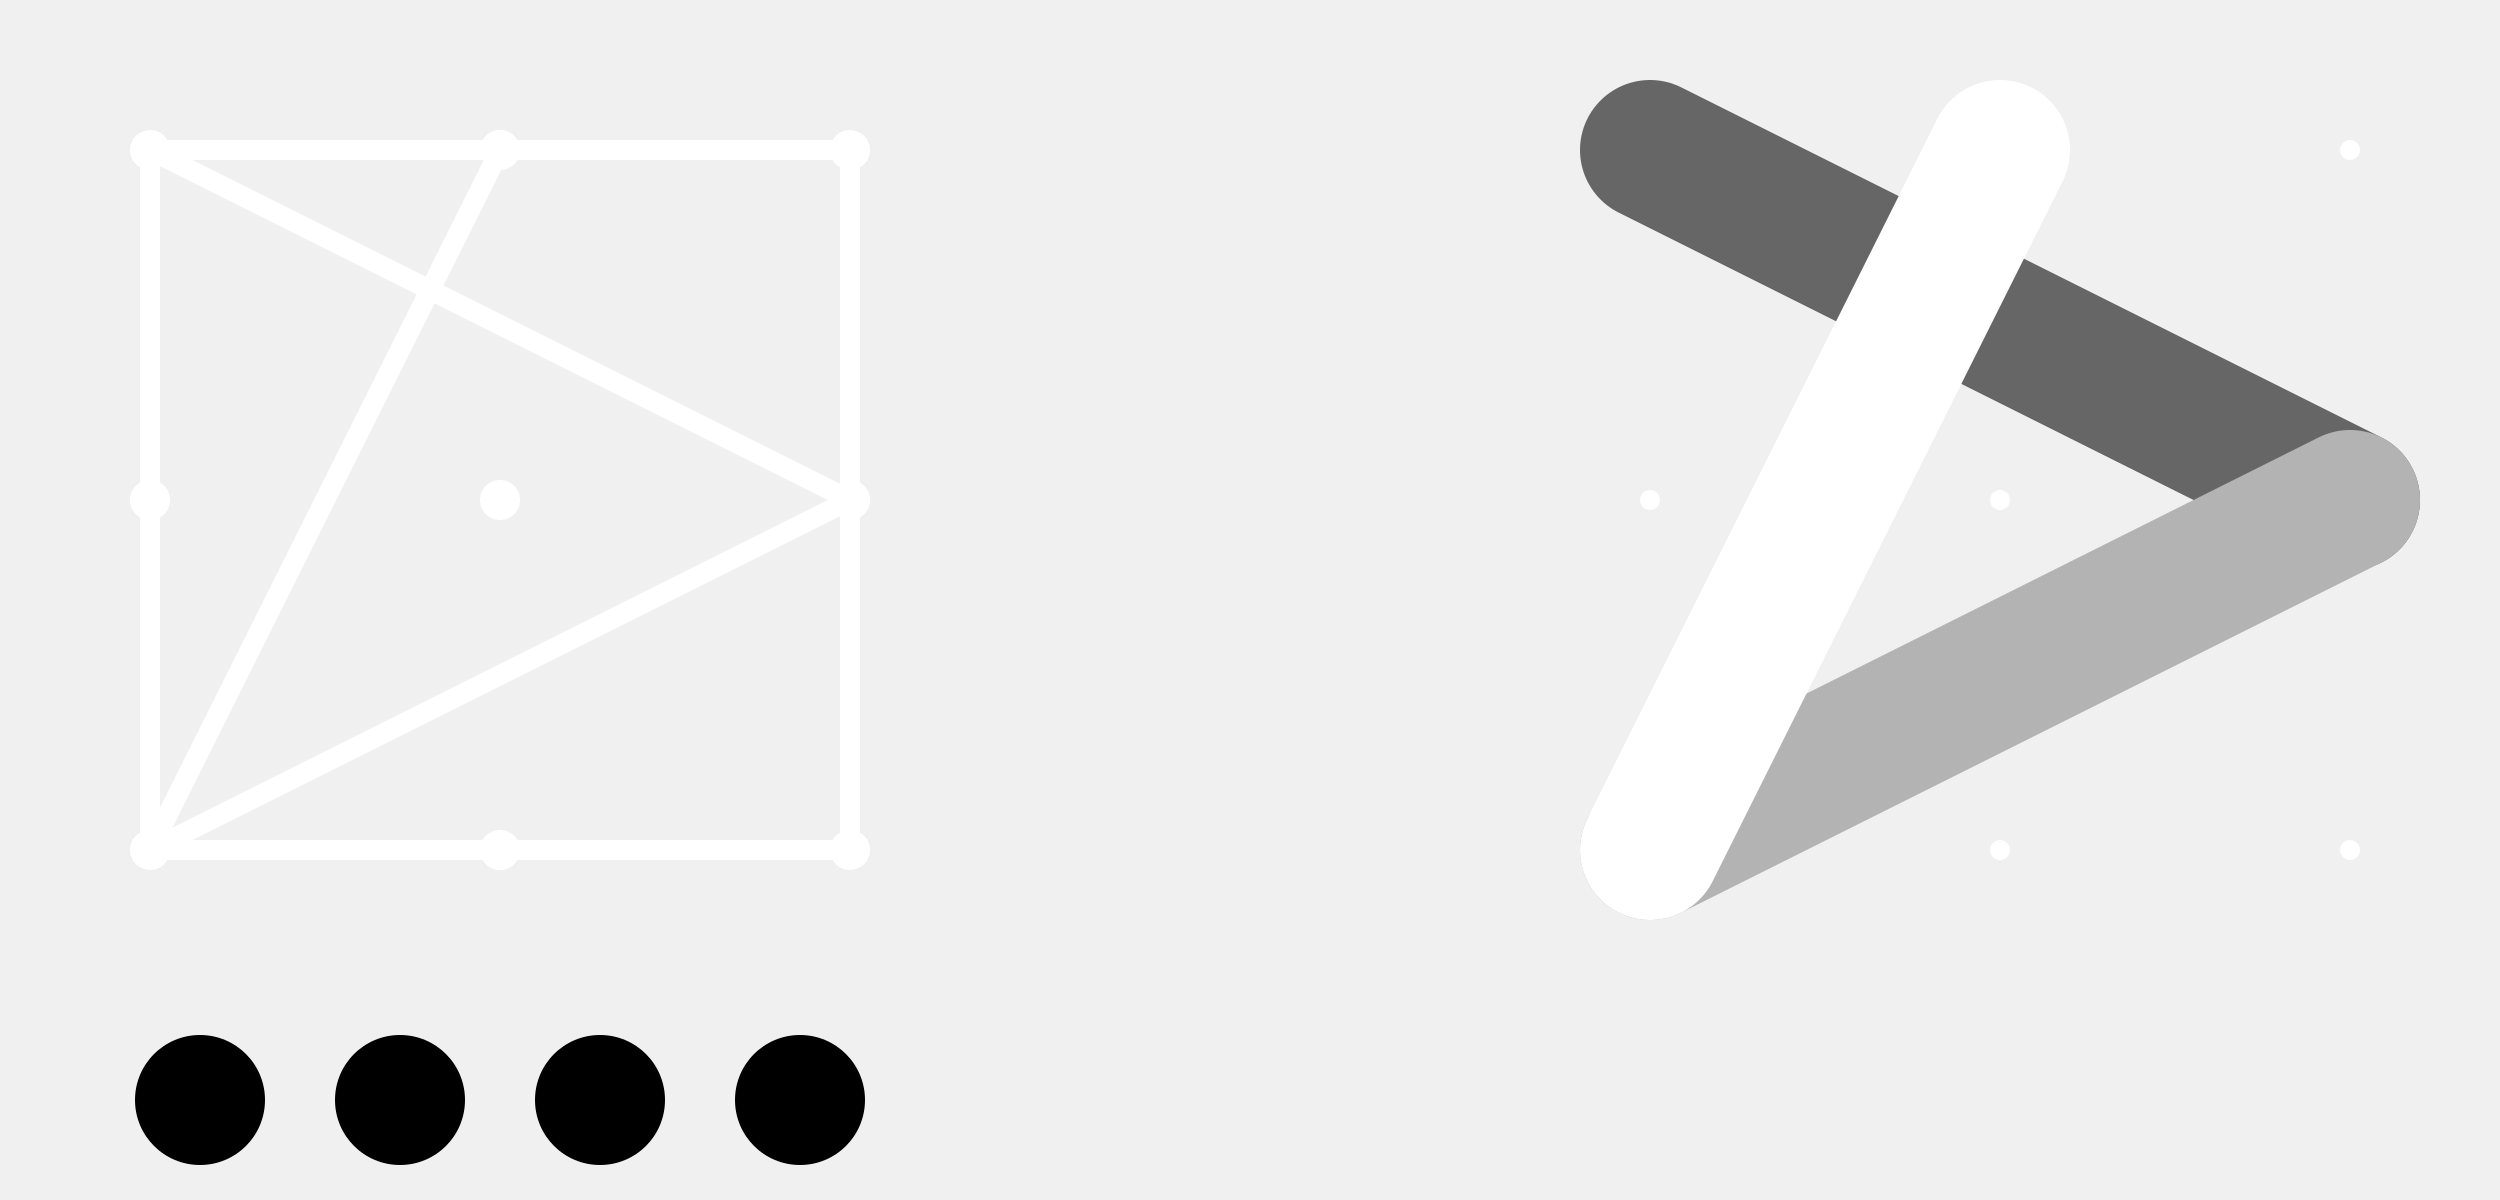
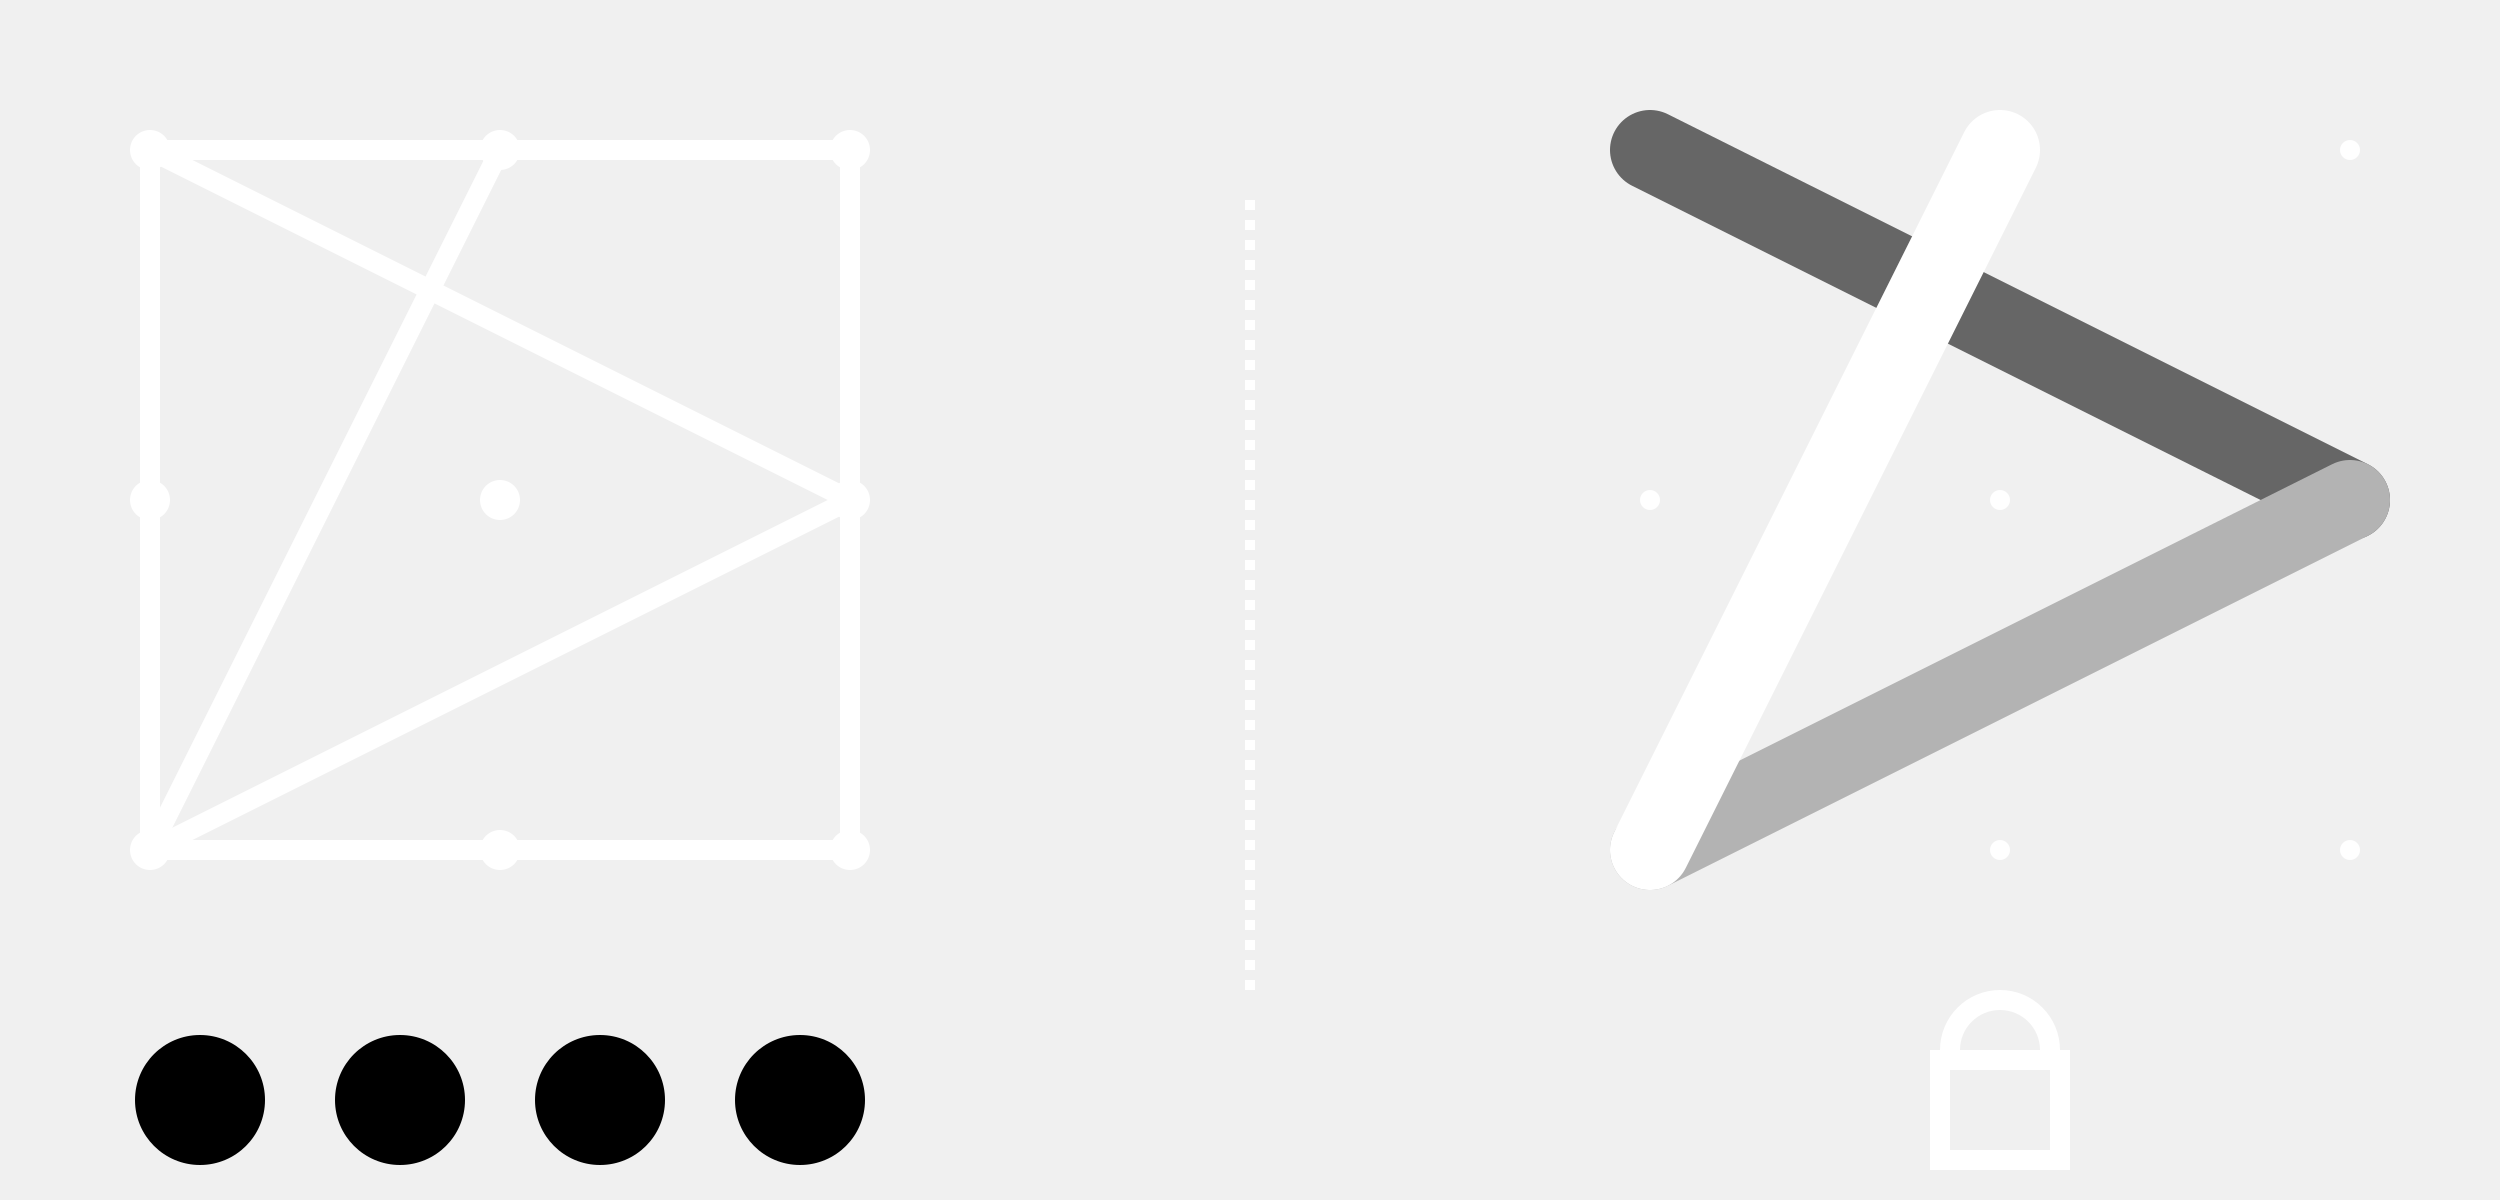
<svg xmlns="http://www.w3.org/2000/svg" version="1.1" viewBox="0 0 250 120" width="250" height="120" enable-background="new 0 0 250 120" xml:space="preserve">
  <g fill="#fff">
    <circle cx="15" cy="15" rel="0" r="2" />
    <circle cx="50" cy="15" rel="1" r="2" />
    <circle cx="85" cy="15" rel="2" r="2" />
    <circle cx="15" cy="50" rel="3" r="2" />
    <circle cx="50" cy="50" rel="4" r="2" />
    <circle cx="85" cy="50" rel="5" r="2" />
    <circle cx="15" cy="85" rel="6" r="2" />
    <circle cx="50" cy="85" rel="7" r="2" />
    <circle cx="85" cy="85" rel="8" r="2" />
  </g>
  <g fill="#fff">
-     <circle cx="15" cy="15" class="bigdot-1" r="9" />
-     <circle cx="50" cy="15" class="bigdot-2" r="9" />
-     <circle cx="85" cy="15" class="bigdot-3" r="9" />
-     <circle cx="15" cy="50" class="bigdot-4" r="9" />
-     <circle cx="50" cy="50" class="bigdot-5" r="9" />
-     <circle cx="85" cy="50" class="bigdot-6" r="9" />
-     <circle cx="15" cy="85" class="bigdot-7" r="9" />
-     <circle cx="50" cy="85" class="bigdot-8" r="9" />
-     <circle cx="85" cy="85" class="bigdot-9" r="9" />
+     <circle cx="15" cy="15" class="bigdot bigdot-1" r="9" />
+     <circle cx="50" cy="15" class="bigdot bigdot-2" r="9" />
+     <circle cx="85" cy="15" class="bigdot bigdot-3" r="9" />
+     <circle cx="15" cy="50" class="bigdot bigdot-4" r="9" />
+     <circle cx="50" cy="50" class="bigdot bigdot-5" r="9" />
+     <circle cx="85" cy="50" class="bigdot bigdot-6" r="9" />
+     <circle cx="15" cy="85" class="bigdot bigdot-7" r="9" />
+     <circle cx="50" cy="85" class="bigdot bigdot-8" r="9" />
+     <circle cx="85" cy="85" class="bigdot bigdot-9" r="9" />
  </g>
  <g stroke-width="2" stroke-linecap="round" stroke="#ffffff" class="attempt-1">
    <line class="attempt-1-1 line-1" x1="15" y1="15" x2="50" y2="15" />
    <line class="attempt-1-2 line-1" x1="50" y1="15" x2="85" y2="15" />
    <line class="attempt-1-3 line-1" x1="85" y1="15" x2="85" y2="50" />
  </g>
  <g stroke-width="2" stroke-linecap="round" stroke="#ffffff" class="attempt-2">
    <line class="attempt-2-1 line-1" x1="15" y1="15" x2="15" y2="50" />
    <line class="attempt-2-2 line-1" x1="15" y1="50" x2="15" y2="85" />
    <line class="attempt-2-3 line-1" x1="15" y1="85" x2="50" y2="85" />
  </g>
  <g stroke-width="2" stroke-linecap="round" stroke="#ffffff" class="attempt-3">
    <line class="attempt-3-1 line-1" x1="15" y1="85" x2="50" y2="85" />
    <line class="attempt-3-2 line-1" x1="50" y1="85" x2="85" y2="85" />
    <line class="attempt-3-3 line-1" x1="85" y1="85" x2="85" y2="50" />
  </g>
  <g stroke-width="2" stroke-linecap="round" stroke="#ffffff" class="attempt-4">
    <line class="attempt-4-1 line-4" x1="15" y1="15" x2="85" y2="50" />
    <line class="attempt-4-2 line-4" x1="85" y1="50" x2="15" y2="85" />
    <line class="attempt-4-3 line-4" x1="15" y1="85" x2="50" y2="15" />
  </g>
  <g stroke-width="2">
-     <circle class="result-pos-1" cx="15" cy="15" r="6.5" />
-     <circle class="result-pos-2" cx="85" cy="50" r="6.5" />
-     <circle class="result-pos-3" cx="15" cy="85" r="6.5" />
-     <circle class="result-pos-4" cx="50" cy="15" r="6.5" />
+     <circle class="result-pos result-pos-1" cx="15" cy="15" r="6.5" />
+     <circle class="result-pos result-pos-2" cx="85" cy="50" r="6.5" />
+     <circle class="result-pos result-pos-3" cx="15" cy="85" r="6.5" />
+     <circle class="result-pos result-pos-4" cx="50" cy="15" r="6.5" />
  </g>
  <g stroke-width="2">
-     <circle class="result-dot-1" cx="20" cy="110" r="6.5" />
-     <circle class="result-dot-2" cx="40" cy="110" r="6.5" />
-     <circle class="result-dot-3" cx="60" cy="110" r="6.5" />
-     <circle class="result-dot-4" cx="80" cy="110" r="6.5" />
-   </g>
+     <circle class="result-dot result-dot-1" cx="20" cy="110" r="6.5" />
+     <circle class="result-dot result-dot-2" cx="40" cy="110" r="6.5" />
+     <circle class="result-dot result-dot-3" cx="60" cy="110" r="6.5" />
+     <circle class="result-dot result-dot-4" cx="80" cy="110" r="6.5" />
+   </g>
+   <line x1="125" y1="20" x2="125" y2="100" stroke="#fff" stroke-width="1" stroke-dasharray="1,1" />
  <g fill="#fff">
    <circle cx="165" cy="15" r="1" />
    <circle cx="200" cy="15" r="1" />
    <circle cx="235" cy="15" r="1" />
    <circle cx="165" cy="50" r="1" />
    <circle cx="200" cy="50" r="1" />
    <circle cx="235" cy="50" r="1" />
    <circle cx="165" cy="85" r="1" />
    <circle cx="200" cy="85" r="1" />
    <circle cx="235" cy="85" r="1" />
  </g>
-   <g stroke-width="14" stroke-linecap="round">
-     <line x1="165" y1="15" x2="235" y2="50" stroke="#666666" />
-     <line x1="235" y1="50" x2="165" y2="85" stroke="#b3b3b3" />
-     <line x1="165" y1="85" x2="200" y2="15" stroke="#ffffff" />
+   <g stroke-width="8" stroke-linecap="round">
+     <line class="model-1 line-4" x1="165" y1="15" x2="235" y2="50" stroke="#666666" />
+     <line class="model-2 line-4" x1="235" y1="50" x2="165" y2="85" stroke="#b3b3b3" />
+     <line class="model-3 line-4" x1="165" y1="85" x2="200" y2="15" stroke="#ffffff" />
  </g>
  <g stroke-width="2">
-     <circle class="result-pos-1" cx="165" cy="15" r="6.5" />
-     <circle class="result-pos-2" cx="235" cy="50" r="6.5" />
-     <circle class="result-pos-3" cx="165" cy="85" r="6.5" />
-     <circle class="result-pos-4" cx="200" cy="15" r="6.5" />
-   </g>
+     <circle class="result-pos result-pos-1" cx="165" cy="15" r="6.5" />
+     <circle class="result-pos result-pos-2" cx="235" cy="50" r="6.5" />
+     <circle class="result-pos result-pos-3" cx="165" cy="85" r="6.5" />
+     <circle class="result-pos result-pos-4" cx="200" cy="15" r="6.5" />
+   </g>
+   <rect x="194" y="106" width="12" height="10" stroke="#fff" stroke-width="2" fill="none" />
+   <path d="M195,105A5,5 0,1,1 205,105" stroke="#fff" stroke-width="2" fill="none" />
  <style>
	  

- 
- 
-     /* Lines
-      * 
-      */
+     /* Attempts pattern (lines) **************************/

    .line-1 {stroke-dasharray: 35 35;}
    .line-4 {stroke-dasharray: 80 80;}

    .attempt-1-1 { animation: attempt-1-1 30s infinite; }
    .attempt-1-2 { animation: attempt-1-2 30s infinite; }
    .attempt-1-3 { animation: attempt-1-3 30s infinite; }

    .attempt-2-1 { animation: attempt-2-1 30s infinite; }
    .attempt-2-2 { animation: attempt-2-2 30s infinite; }
    .attempt-2-3 { animation: attempt-2-3 30s infinite; }

    .attempt-3-1 { animation: attempt-3-1 30s infinite; }
    .attempt-3-2 { animation: attempt-3-2 30s infinite; }
    .attempt-3-3 { animation: attempt-3-3 30s infinite; }

    .attempt-4-1 { animation: attempt-4-1 30s infinite; }
    .attempt-4-2 { animation: attempt-4-2 30s infinite; }
    .attempt-4-3 { animation: attempt-4-3 30s infinite; }


+     /* Attempt n.1 */
		@keyframes attempt-1-1 {
	    0%      {stroke-dashoffset: 35;}
	    1%      {stroke-dashoffset: 35;}
	    2%      {stroke-dashoffset: 0;}
	    23.999% {stroke-dashoffset: 0;}
	    24%     {stroke-dashoffset: 35;}
	    100%    {stroke-dashoffset: 35;}
		}

		@keyframes attempt-1-2 {
	    0%      {stroke-dashoffset: 35;}
	    2%      {stroke-dashoffset: 35;}
	    3%      {stroke-dashoffset: 0;}
	    23.999% {stroke-dashoffset: 0;}
	    24%     {stroke-dashoffset: 35;}
	    100%    {stroke-dashoffset: 35;}
		}

		@keyframes attempt-1-3 {
	    0%      {stroke-dashoffset: 35;}
	    3%      {stroke-dashoffset: 35;}
	    4%      {stroke-dashoffset: 0;}
	    23.999% {stroke-dashoffset: 0;}
	    24%     {stroke-dashoffset: 35;}
	    100%    {stroke-dashoffset: 35;}
		}


- 
+ 		/* Attempt n.2 */
		@keyframes attempt-2-1 {
	    0%       {stroke-dashoffset: 35;}
	    26%      {stroke-dashoffset: 35;}
	    27%      {stroke-dashoffset: 0;}
	    48.999%  {stroke-dashoffset: 0;}
	    49%      {stroke-dashoffset: 35;}
	    100%     {stroke-dashoffset: 35;}
		}

		@keyframes attempt-2-2 {
	    0%       {stroke-dashoffset: 35;}
	    27%      {stroke-dashoffset: 35;}
	    28%      {stroke-dashoffset: 0;}
	    48.999%  {stroke-dashoffset: 0;}
	    49%      {stroke-dashoffset: 35;}
	    100%     {stroke-dashoffset: 35;}
		}

		@keyframes attempt-2-3 {
	    0%       {stroke-dashoffset: 35;}
	    28%      {stroke-dashoffset: 35;}
	    29%      {stroke-dashoffset: 0;}
	    48.999%  {stroke-dashoffset: 0;}
	    49%      {stroke-dashoffset: 35;}
	    100%     {stroke-dashoffset: 35;}
		}


- 
+ 		/* Attempt n.3 */
		@keyframes attempt-3-1 {
	    0%      {stroke-dashoffset: 35;}
	    51%     {stroke-dashoffset: 35;}
	    52%     {stroke-dashoffset: 0;}
	    73.999% {stroke-dashoffset: 0;}
	    74%     {stroke-dashoffset: 35;}
	    100%    {stroke-dashoffset: 35;}
		}

		@keyframes attempt-3-2 {
	    0%      {stroke-dashoffset: 35;}
	    52%     {stroke-dashoffset: 35;}
	    53%     {stroke-dashoffset: 0;}
	    73.999% {stroke-dashoffset: 0;}
	    74%     {stroke-dashoffset: 35;}
	    100%    {stroke-dashoffset: 35;}
		}

		@keyframes attempt-3-3 {
	    0%      {stroke-dashoffset: 35;}
	    53%     {stroke-dashoffset: 35;}
	    54%     {stroke-dashoffset: 0;}
	    73.999% {stroke-dashoffset: 0;}
	    74%     {stroke-dashoffset: 35;}
	    100%    {stroke-dashoffset: 35;}
		}


- 
+ 		/* Attempt n.4 */
		@keyframes attempt-4-1 {
	    0%      {stroke-dashoffset: 80;}
	    76%     {stroke-dashoffset: 80;}
	    77%     {stroke-dashoffset: 0;}
	    98.999% {stroke-dashoffset: 0;}
	    99%     {stroke-dashoffset: 80;}
	    100%    {stroke-dashoffset: 80;}
		}

		@keyframes attempt-4-2 {
	    0%      {stroke-dashoffset: 80;}
	    77%     {stroke-dashoffset: 80;}
	    78%     {stroke-dashoffset: 0;}
	    98.999% {stroke-dashoffset: 0;}
	    99%     {stroke-dashoffset: 80;}
	    100%    {stroke-dashoffset: 80;}
		}

		@keyframes attempt-4-3 {
	    0%      {stroke-dashoffset: 80;}
	    78%     {stroke-dashoffset: 80;}
	    79%     {stroke-dashoffset: 0;}
	    98.999% {stroke-dashoffset: 0;}
	    99%     {stroke-dashoffset: 80;}
	    100%    {stroke-dashoffset: 80;}
		}


- 		/* Big dots (aka flash)
- 		 *
- 		 * 
- 		 */
+ 		/* Model pattern (lines) *****************************/
		
- 		.bigdot-1 { fill-opacity: 0; animation: bigdot-1 30s infinite; }
- 		.bigdot-2 { fill-opacity: 0; animation: bigdot-2 30s infinite; }
- 		.bigdot-3 { fill-opacity: 0; animation: bigdot-3 30s infinite; }
- 		.bigdot-4 { fill-opacity: 0; animation: bigdot-4 30s infinite; }
- 		.bigdot-5 { fill-opacity: 0; }
- 		.bigdot-6 { fill-opacity: 0; animation: bigdot-6 30s infinite; }
- 		.bigdot-7 { fill-opacity: 0; animation: bigdot-7 30s infinite; }
- 		.bigdot-8 { fill-opacity: 0; animation: bigdot-8 30s infinite; }
- 		.bigdot-9 { fill-opacity: 0; animation: bigdot-9 30s infinite; }
+     .model-1 { animation: model-1 7.5s infinite; }
+     .model-2 { animation: model-2 7.5s infinite; }
+     .model-3 { animation: model-3 7.5s infinite; }
+ 
+ 		@keyframes model-1 {
+ 	    0%      {stroke-dashoffset: 80;}
+ 	    4%      {stroke-dashoffset: 80;}
+ 	    8%      {stroke-dashoffset: 0;}
+ 	    95.999% {stroke-dashoffset: 0;}
+ 	    96%     {stroke-dashoffset: 80;}
+ 	    100%    {stroke-dashoffset: 80;}
+ 		}
+ 
+ 		@keyframes model-2 {
+ 	    0%      {stroke-dashoffset: 80;}
+ 	    8%      {stroke-dashoffset: 80;}
+ 	    12%     {stroke-dashoffset: 0;}
+ 	    95.999% {stroke-dashoffset: 0;}
+ 	    96%     {stroke-dashoffset: 80;}
+ 	    100%    {stroke-dashoffset: 80;}
+ 		}
+ 
+ 		@keyframes model-3 {
+ 	    0%      {stroke-dashoffset: 80;}
+ 	    12%     {stroke-dashoffset: 80;}
+ 	    16%     {stroke-dashoffset: 0;}
+ 	    95.999% {stroke-dashoffset: 0;}
+ 	    96%     {stroke-dashoffset: 80;}
+ 	    100%    {stroke-dashoffset: 80;}
+ 		}
+ 
+ 
+ 		/* Big dots (aka flash) ******************************/
+ 		
+ 		.bigdot { fill-opacity: 0; }
+ 
+ 		.bigdot-1 { animation: bigdot-1 30s infinite; }
+ 		.bigdot-2 { animation: bigdot-2 30s infinite; }
+ 		.bigdot-3 { animation: bigdot-3 30s infinite; }
+ 		.bigdot-4 { animation: bigdot-4 30s infinite; }
+ 		.bigdot-5 { }
+ 		.bigdot-6 { animation: bigdot-6 30s infinite; }
+ 		.bigdot-7 { animation: bigdot-7 30s infinite; }
+ 		.bigdot-8 { animation: bigdot-8 30s infinite; }
+ 		.bigdot-9 { animation: bigdot-9 30s infinite; }

		@keyframes bigdot-1 {
- 	    0.999%  {fill-opacity: 0;}
- 	    1%      {fill-opacity: 1;}
- 	    2%      {fill-opacity: 0;}
- 
- 	    25.999% {fill-opacity: 0;}
- 	    26%     {fill-opacity: 1;}
- 	    27%     {fill-opacity: 0;}
- 
- 	    75.999% {fill-opacity: 0;}
- 	    76%     {fill-opacity: 1;}
- 	    77%     {fill-opacity: 0;}
+ 	    0.999%   {fill-opacity: 0;}
+ 	    1%       {fill-opacity: 1;}
+ 	    2%       {fill-opacity: 0;}
+ 
+ 	    25.999%  {fill-opacity: 0;}
+ 	    26%      {fill-opacity: 1;}
+ 	    27%      {fill-opacity: 0;}
+ 
+ 	    75.999%  {fill-opacity: 0;}
+ 	    76%      {fill-opacity: 1;}
+ 	    77%      {fill-opacity: 0;}
	  }

		@keyframes bigdot-2 {
- 	    1.999%  {fill-opacity: 0;}
- 	    2%      {fill-opacity: 1;}
- 	    3%      {fill-opacity: 0;}
- 
- 	    78.999% {fill-opacity: 0;}
- 	    79%     {fill-opacity: 1;}
- 	    80%     {fill-opacity: 0;}
+ 	    1.999%   {fill-opacity: 0;}
+ 	    2%       {fill-opacity: 1;}
+ 	    3%       {fill-opacity: 0;}
+ 
+ 	    78.999%  {fill-opacity: 0;}
+ 	    79%      {fill-opacity: 1;}
+ 	    80%      {fill-opacity: 0;}
	  }

		@keyframes bigdot-3 {
- 	    2.999%  {fill-opacity: 0;}
- 	    3%      {fill-opacity: 1;}
- 	    4%      {fill-opacity: 0;}
+ 	    2.999%   {fill-opacity: 0;}
+ 	    3%       {fill-opacity: 1;}
+ 	    4%       {fill-opacity: 0;}
	  }

		@keyframes bigdot-4 {
- 	    26.999% {fill-opacity: 0;}
- 	    27%     {fill-opacity: 1;}
- 	    28%     {fill-opacity: 0;}
+ 	    26.999%  {fill-opacity: 0;}
+ 	    27%      {fill-opacity: 1;}
+ 	    28%      {fill-opacity: 0;}
	  }

		@keyframes bigdot-6 {
- 	    3.999%  {fill-opacity: 0;}
- 	    4%      {fill-opacity: 1;}
- 	    5%      {fill-opacity: 0;}
+ 	    3.999%   {fill-opacity: 0;}
+ 	    4%       {fill-opacity: 1;}
+ 	    5%       {fill-opacity: 0;}

	    53.999%  {fill-opacity: 0;}
	    54%      {fill-opacity: 1;}
	    55%      {fill-opacity: 0;}

- 	    76.999% {fill-opacity: 0;}
- 	    77%     {fill-opacity: 1;}
- 	    78%     {fill-opacity: 0;}
+ 	    76.999%  {fill-opacity: 0;}
+ 	    77%      {fill-opacity: 1;}
+ 	    78%      {fill-opacity: 0;}
	  }

		@keyframes bigdot-7 {
- 	    27.999% {fill-opacity: 0;}
- 	    28%     {fill-opacity: 1;}
- 	    29%     {fill-opacity: 0;}
+ 	    27.999%  {fill-opacity: 0;}
+ 	    28%      {fill-opacity: 1;}
+ 	    29%      {fill-opacity: 0;}

	    50.999%  {fill-opacity: 0;}
	    51%      {fill-opacity: 1;}
	    52%      {fill-opacity: 0;}

- 	    77.999% {fill-opacity: 0;}
- 	    78%     {fill-opacity: 1;}
- 	    79%     {fill-opacity: 0;}
+ 	    77.999%  {fill-opacity: 0;}
+ 	    78%      {fill-opacity: 1;}
+ 	    79%      {fill-opacity: 0;}
	  }

		@keyframes bigdot-8 {
- 	    28.999% {fill-opacity: 0;}
- 	    29%     {fill-opacity: 1;}
- 	    30%     {fill-opacity: 0;}
+ 	    28.999%  {fill-opacity: 0;}
+ 	    29%      {fill-opacity: 1;}
+ 	    30%      {fill-opacity: 0;}

	    51.999%  {fill-opacity: 0;}
	    52%      {fill-opacity: 1;}
	    53%      {fill-opacity: 0;}
	  }

		@keyframes bigdot-9 {
	    52.999%  {fill-opacity: 0;}
	    53%      {fill-opacity: 1;}
	    54%      {fill-opacity: 0;}
	  }

-     /* Dots
-      * 
-      */
- 
-     .result-dot-1 { stroke-opacity: 0; stroke: #000; fill: #000; animation: result-dot-1 30s infinite; }
-     .result-dot-2 { stroke-opacity: 0; stroke: #000; fill: #000; animation: result-dot-2 30s infinite; }
-     .result-dot-3 { stroke-opacity: 0; stroke: #000; fill: #000; animation: result-dot-3 30s infinite; }
-     .result-dot-4 { stroke-opacity: 0; stroke: #000; fill: #000; animation: result-dot-4 30s infinite; }
+ 
+     /* Result dots ***************************************/
+ 
+     .result-dot {
+     	stroke-opacity: 0;
+     	stroke: #000;
+     	fill: #000;
+     }
+ 
+     .result-dot-1 { animation: result-dot-1 30s infinite; }
+     .result-dot-2 { animation: result-dot-2 30s infinite .1s; }
+     .result-dot-3 { animation: result-dot-3 30s infinite .2s; }
+     .result-dot-4 { animation: result-dot-4 30s infinite .3s; }

		@keyframes result-dot-1 {
- 			4%      {stroke-opacity: 0; stroke: #000; fill: #000;}
- 	    5%      {stroke-opacity: 1; stroke: #fff; fill: #fff;}
- 	    23%     {stroke-opacity: 1; stroke: #fff; fill: #fff;}
- 	    24%     {stroke-opacity: 0; stroke: #000; fill: #000;}
- 
- 	    29%     {stroke-opacity: 0; stroke: #000; fill: #000;}
- 	    30%     {stroke-opacity: 1; stroke: #fff; fill: #fff;}
- 	    48%     {stroke-opacity: 1; stroke: #fff; fill: #fff;}
- 	    49%     {stroke-opacity: 0; stroke: #000; fill: #000;}
- 
- 	    54%     {stroke-opacity: 0; stroke: #000; fill: #000;}
- 	    55%     {stroke-opacity: 1; stroke: #fff; fill: #000;}
- 	    73%     {stroke-opacity: 1; stroke: #fff; fill: #000;}
- 	    74%     {stroke-opacity: 0; stroke: #000; fill: #000;}
- 
- 	    79%     {stroke-opacity: 0; stroke: #000; fill: #000;}
- 	    80%     {stroke-opacity: 1; stroke: #fff; fill: #fff;}
- 	    98%     {stroke-opacity: 1; stroke: #fff; fill: #fff;}
- 	    99%     {stroke-opacity: 0; stroke: #000; fill: #000;}
+ 			4%   {stroke-opacity: 0; stroke: #000; fill: #000;}
+ 	    5%   {stroke-opacity: 1; stroke: #fff; fill: #fff;}
+ 	    23%  {stroke-opacity: 1; stroke: #fff; fill: #fff;}
+ 	    24%  {stroke-opacity: 0; stroke: #000; fill: #000;}
+ 
+ 	    29%  {stroke-opacity: 0; stroke: #000; fill: #000;}
+ 	    30%  {stroke-opacity: 1; stroke: #fff; fill: #fff;}
+ 	    48%  {stroke-opacity: 1; stroke: #fff; fill: #fff;}
+ 	    49%  {stroke-opacity: 0; stroke: #000; fill: #000;}
+ 
+ 	    54%  {stroke-opacity: 0; stroke: #000; fill: #000;}
+ 	    55%  {stroke-opacity: 1; stroke: #fff; fill: #000;}
+ 	    73%  {stroke-opacity: 1; stroke: #fff; fill: #000;}
+ 	    74%  {stroke-opacity: 0; stroke: #000; fill: #000;}
+ 
+ 	    79%  {stroke-opacity: 0; stroke: #000; fill: #000;}
+ 	    80%  {stroke-opacity: 1; stroke: #fff; fill: #fff;}
+ 	    98%  {stroke-opacity: 1; stroke: #fff; fill: #fff;}
+ 	    99%  {stroke-opacity: 0; stroke: #000; fill: #000;}
		}

		@keyframes result-dot-2 {
- 			4%      {stroke-opacity: 0; stroke: #000; fill: #000;}
- 	    5%      {stroke-opacity: 1; stroke: #fff; fill: #000;}
- 	    23%     {stroke-opacity: 1; stroke: #fff; fill: #000;}
- 	    24%     {stroke-opacity: 0; stroke: #000; fill: #000;}
- 
- 	    29%     {stroke-opacity: 0; stroke: #000; fill: #000;}
- 	    30%     {stroke-opacity: 1; stroke: #fff; fill: #fff;}
- 	    48%     {stroke-opacity: 1; stroke: #fff; fill: #fff;}
- 	    49%     {stroke-opacity: 0; stroke: #000; fill: #000;}
- 
- 	    54%     {stroke-opacity: 0; stroke: #000; fill: #000;}
- 	    55%     {stroke-opacity: 1; stroke: #fff; fill: #000;}
- 	    73%     {stroke-opacity: 1; stroke: #fff; fill: #000;}
- 	    74%     {stroke-opacity: 0; stroke: #000; fill: #000;}
- 
- 	    79%     {stroke-opacity: 0; stroke: #000; fill: #000;}
- 	    80%     {stroke-opacity: 1; stroke: #fff; fill: #fff;}
- 	    98%     {stroke-opacity: 1; stroke: #fff; fill: #fff;}
- 	    99%     {stroke-opacity: 0; stroke: #000; fill: #000;}
+ 			4%   {stroke-opacity: 0; stroke: #000; fill: #000;}
+ 	    5%   {stroke-opacity: 1; stroke: #fff; fill: #000;}
+ 	    23%  {stroke-opacity: 1; stroke: #fff; fill: #000;}
+ 	    24%  {stroke-opacity: 0; stroke: #000; fill: #000;}
+ 
+ 	    29%  {stroke-opacity: 0; stroke: #000; fill: #000;}
+ 	    30%  {stroke-opacity: 1; stroke: #fff; fill: #fff;}
+ 	    48%  {stroke-opacity: 1; stroke: #fff; fill: #fff;}
+ 	    49%  {stroke-opacity: 0; stroke: #000; fill: #000;}
+ 
+ 	    54%  {stroke-opacity: 0; stroke: #000; fill: #000;}
+ 	    55%  {stroke-opacity: 1; stroke: #fff; fill: #000;}
+ 	    73%  {stroke-opacity: 1; stroke: #fff; fill: #000;}
+ 	    74%  {stroke-opacity: 0; stroke: #000; fill: #000;}
+ 
+ 	    79%  {stroke-opacity: 0; stroke: #000; fill: #000;}
+ 	    80%  {stroke-opacity: 1; stroke: #fff; fill: #fff;}
+ 	    98%  {stroke-opacity: 1; stroke: #fff; fill: #fff;}
+ 	    99%  {stroke-opacity: 0; stroke: #000; fill: #000;}
		}

		@keyframes result-dot-3 {
- 			4%      {stroke-opacity: 0; stroke: #000; fill: #000;}
- 	    5%      {stroke-opacity: 1; stroke: #fff; fill: #000;}
- 	    23%     {stroke-opacity: 1; stroke: #fff; fill: #000;}
- 	    24%     {stroke-opacity: 0; stroke: #000; fill: #000;}
- 
- 	    /* No step 2 */
- 
- 	    /* No step 3 */
- 
- 	    79%     {stroke-opacity: 0; stroke: #000; fill: #000;}
- 	    80%     {stroke-opacity: 1; stroke: #fff; fill: #fff;}
- 	    98%     {stroke-opacity: 1; stroke: #fff; fill: #fff;}
- 	    99%     {stroke-opacity: 0; stroke: #000; fill: #000;}
+ 			/* No step 2 and 3 */
+ 			
+ 			4%   {stroke-opacity: 0; stroke: #000; fill: #000;}
+ 	    5%   {stroke-opacity: 1; stroke: #fff; fill: #000;}
+ 	    23%  {stroke-opacity: 1; stroke: #fff; fill: #000;}
+ 	    24%  {stroke-opacity: 0; stroke: #000; fill: #000;}
+ 
+ 	    79%  {stroke-opacity: 0; stroke: #000; fill: #000;}
+ 	    80%  {stroke-opacity: 1; stroke: #fff; fill: #fff;}
+ 	    98%  {stroke-opacity: 1; stroke: #fff; fill: #fff;}
+ 	    99%  {stroke-opacity: 0; stroke: #000; fill: #000;}
		}

		@keyframes result-dot-4 {
- 			/* No step 1 */
- 
- 	    /* No step 2 */
- 
- 	    /* No step 3 */
- 
- 	    79%     {stroke-opacity: 0; stroke: #000; fill: #000;}
- 	    80%     {stroke-opacity: 1; stroke: #fff; fill: #fff;}
- 	    98%     {stroke-opacity: 1; stroke: #fff; fill: #fff;}
- 	    99%     {stroke-opacity: 0; stroke: #000; fill: #000;}
- 		}
- 
- 
- 
- 		/* Result pos
- 		 *
- 		 */
- 
- 		.result-pos-1, .result-pos-2, .result-pos-3, .result-pos-4 {
- 			display: none;
- 		}
+ 			/* No step 1, 2 and 3 */
+ 
+ 	    79%  {stroke-opacity: 0; stroke: #000; fill: #000;}
+ 	    80%  {stroke-opacity: 1; stroke: #fff; fill: #fff;}
+ 	    98%  {stroke-opacity: 1; stroke: #fff; fill: #fff;}
+ 	    99%  {stroke-opacity: 0; stroke: #000; fill: #000;}
+ 		}
+ 
+ 
+ 		/* Result pos ****************************************/
+ 
+ 		.result-pos {
+ 			stroke-opacity: 0;
+ 			fill-opacity: 0;
+ 		}
+ 
+ 		.result-pos-1 { animation: result-pos-1 30s infinite; }
+     .result-pos-2 { animation: result-pos-2 30s infinite .1s; }
+     .result-pos-3 { animation: result-pos-3 30s infinite .2s; }
+     .result-pos-4 { animation: result-pos-4 30s infinite .3s; }
+ 
+ 		@keyframes result-pos-1 {
+ 			4%   {stroke-opacity: 0; stroke: #000; fill-opacity: 0; fill: #000;}
+ 	    5%   {stroke-opacity: 1; stroke: #fff; fill-opacity: 1; fill: #fff;}
+ 	    23%  {stroke-opacity: 1; stroke: #fff; fill-opacity: 1; fill: #fff;}
+ 	    24%  {stroke-opacity: 0; stroke: #000; fill-opacity: 0; fill: #000;}
+ 
+ 	    29%  {stroke-opacity: 0; stroke: #000; fill-opacity: 0; fill: #000;}
+ 	    30%  {stroke-opacity: 1; stroke: #fff; fill-opacity: 1; fill: #fff;}
+ 	    48%  {stroke-opacity: 1; stroke: #fff; fill-opacity: 1; fill: #fff;}
+ 	    49%  {stroke-opacity: 0; stroke: #000; fill-opacity: 0; fill: #000;}
+ 
+ 	    79%  {stroke-opacity: 0; stroke: #000; fill-opacity: 0; fill: #000;}
+ 	    80%  {stroke-opacity: 1; stroke: #fff; fill-opacity: 1; fill: #fff;}
+ 	    98%  {stroke-opacity: 1; stroke: #fff; fill-opacity: 1; fill: #fff;}
+ 	    99%  {stroke-opacity: 0; stroke: #000; fill-opacity: 0; fill: #000;}
+ 		}
+ 
+ 		@keyframes result-pos-2 {
+ 			4%   {stroke-opacity: 0; stroke: #000; fill-opacity: 0; fill: #000;}
+ 	    5%   {stroke-opacity: 1; stroke: #fff; fill-opacity: 1; fill: #000;}
+ 	    23%  {stroke-opacity: 1; stroke: #fff; fill-opacity: 1; fill: #000;}
+ 	    24%  {stroke-opacity: 0; stroke: #000; fill-opacity: 0; fill: #000;}
+ 
+ 			54%  {stroke-opacity: 0; stroke: #000; fill-opacity: 0; fill: #000;}
+ 	    55%  {stroke-opacity: 1; stroke: #fff; fill-opacity: 1; fill: #000;}
+ 	    73%  {stroke-opacity: 1; stroke: #fff; fill-opacity: 1; fill: #000;}
+ 	  	74%  {stroke-opacity: 0; stroke: #000; fill-opacity: 0; fill: #000;}
+ 
+ 	    79%  {stroke-opacity: 0; stroke: #000; fill-opacity: 0; fill: #000;}
+ 	    80%  {stroke-opacity: 1; stroke: #fff; fill-opacity: 1; fill: #fff;}
+ 	    98%  {stroke-opacity: 1; stroke: #fff; fill-opacity: 1; fill: #fff;}
+ 	    99%  {stroke-opacity: 0; stroke: #000; fill-opacity: 0; fill: #000;}
+ 		}
+ 
+ 		@keyframes result-pos-3 {
+ 	    29%  {stroke-opacity: 0; stroke: #000; fill-opacity: 0; fill: #000;}
+ 	    30%  {stroke-opacity: 1; stroke: #fff; fill-opacity: 1; fill: #fff;}
+ 	    48%  {stroke-opacity: 1; stroke: #fff; fill-opacity: 1; fill: #fff;}
+ 	    49%  {stroke-opacity: 0; stroke: #000; fill-opacity: 0; fill: #000;}
+ 
+ 			54%  {stroke-opacity: 0; stroke: #000; fill-opacity: 0; fill: #000;}
+ 	    55%  {stroke-opacity: 1; stroke: #fff; fill-opacity: 1; fill: #000;}
+ 	    73%  {stroke-opacity: 1; stroke: #fff; fill-opacity: 1; fill: #000;}
+ 	  	74%  {stroke-opacity: 0; stroke: #000; fill-opacity: 0; fill: #000;}
+ 
+ 	    79%  {stroke-opacity: 0; stroke: #000; fill-opacity: 0; fill: #000;}
+ 	    80%  {stroke-opacity: 1; stroke: #fff; fill-opacity: 1; fill: #fff;}
+ 	    98%  {stroke-opacity: 1; stroke: #fff; fill-opacity: 1; fill: #fff;}
+ 	    99%  {stroke-opacity: 0; stroke: #000; fill-opacity: 0; fill: #000;}
+ 		}
+ 
+ 		@keyframes result-pos-4 {
+ 			4%   {stroke-opacity: 0; stroke: #000; fill-opacity: 0; fill: #000;}
+ 	    5%   {stroke-opacity: 1; stroke: #fff; fill-opacity: 1; fill: #000;}
+ 	    23%  {stroke-opacity: 1; stroke: #fff; fill-opacity: 1; fill: #000;}
+ 	    24%  {stroke-opacity: 0; stroke: #000; fill-opacity: 0; fill: #000;}
+ 
+ 	    79%  {stroke-opacity: 0; stroke: #000; fill-opacity: 0; fill: #000;}
+ 	    80%  {stroke-opacity: 1; stroke: #fff; fill-opacity: 1; fill: #fff;}
+ 	    98%  {stroke-opacity: 1; stroke: #fff; fill-opacity: 1; fill: #fff;}
+ 	    99%  {stroke-opacity: 0; stroke: #000; fill-opacity: 0; fill: #000;}
+ 		}
+ 
+ 
	</style>
</svg>
